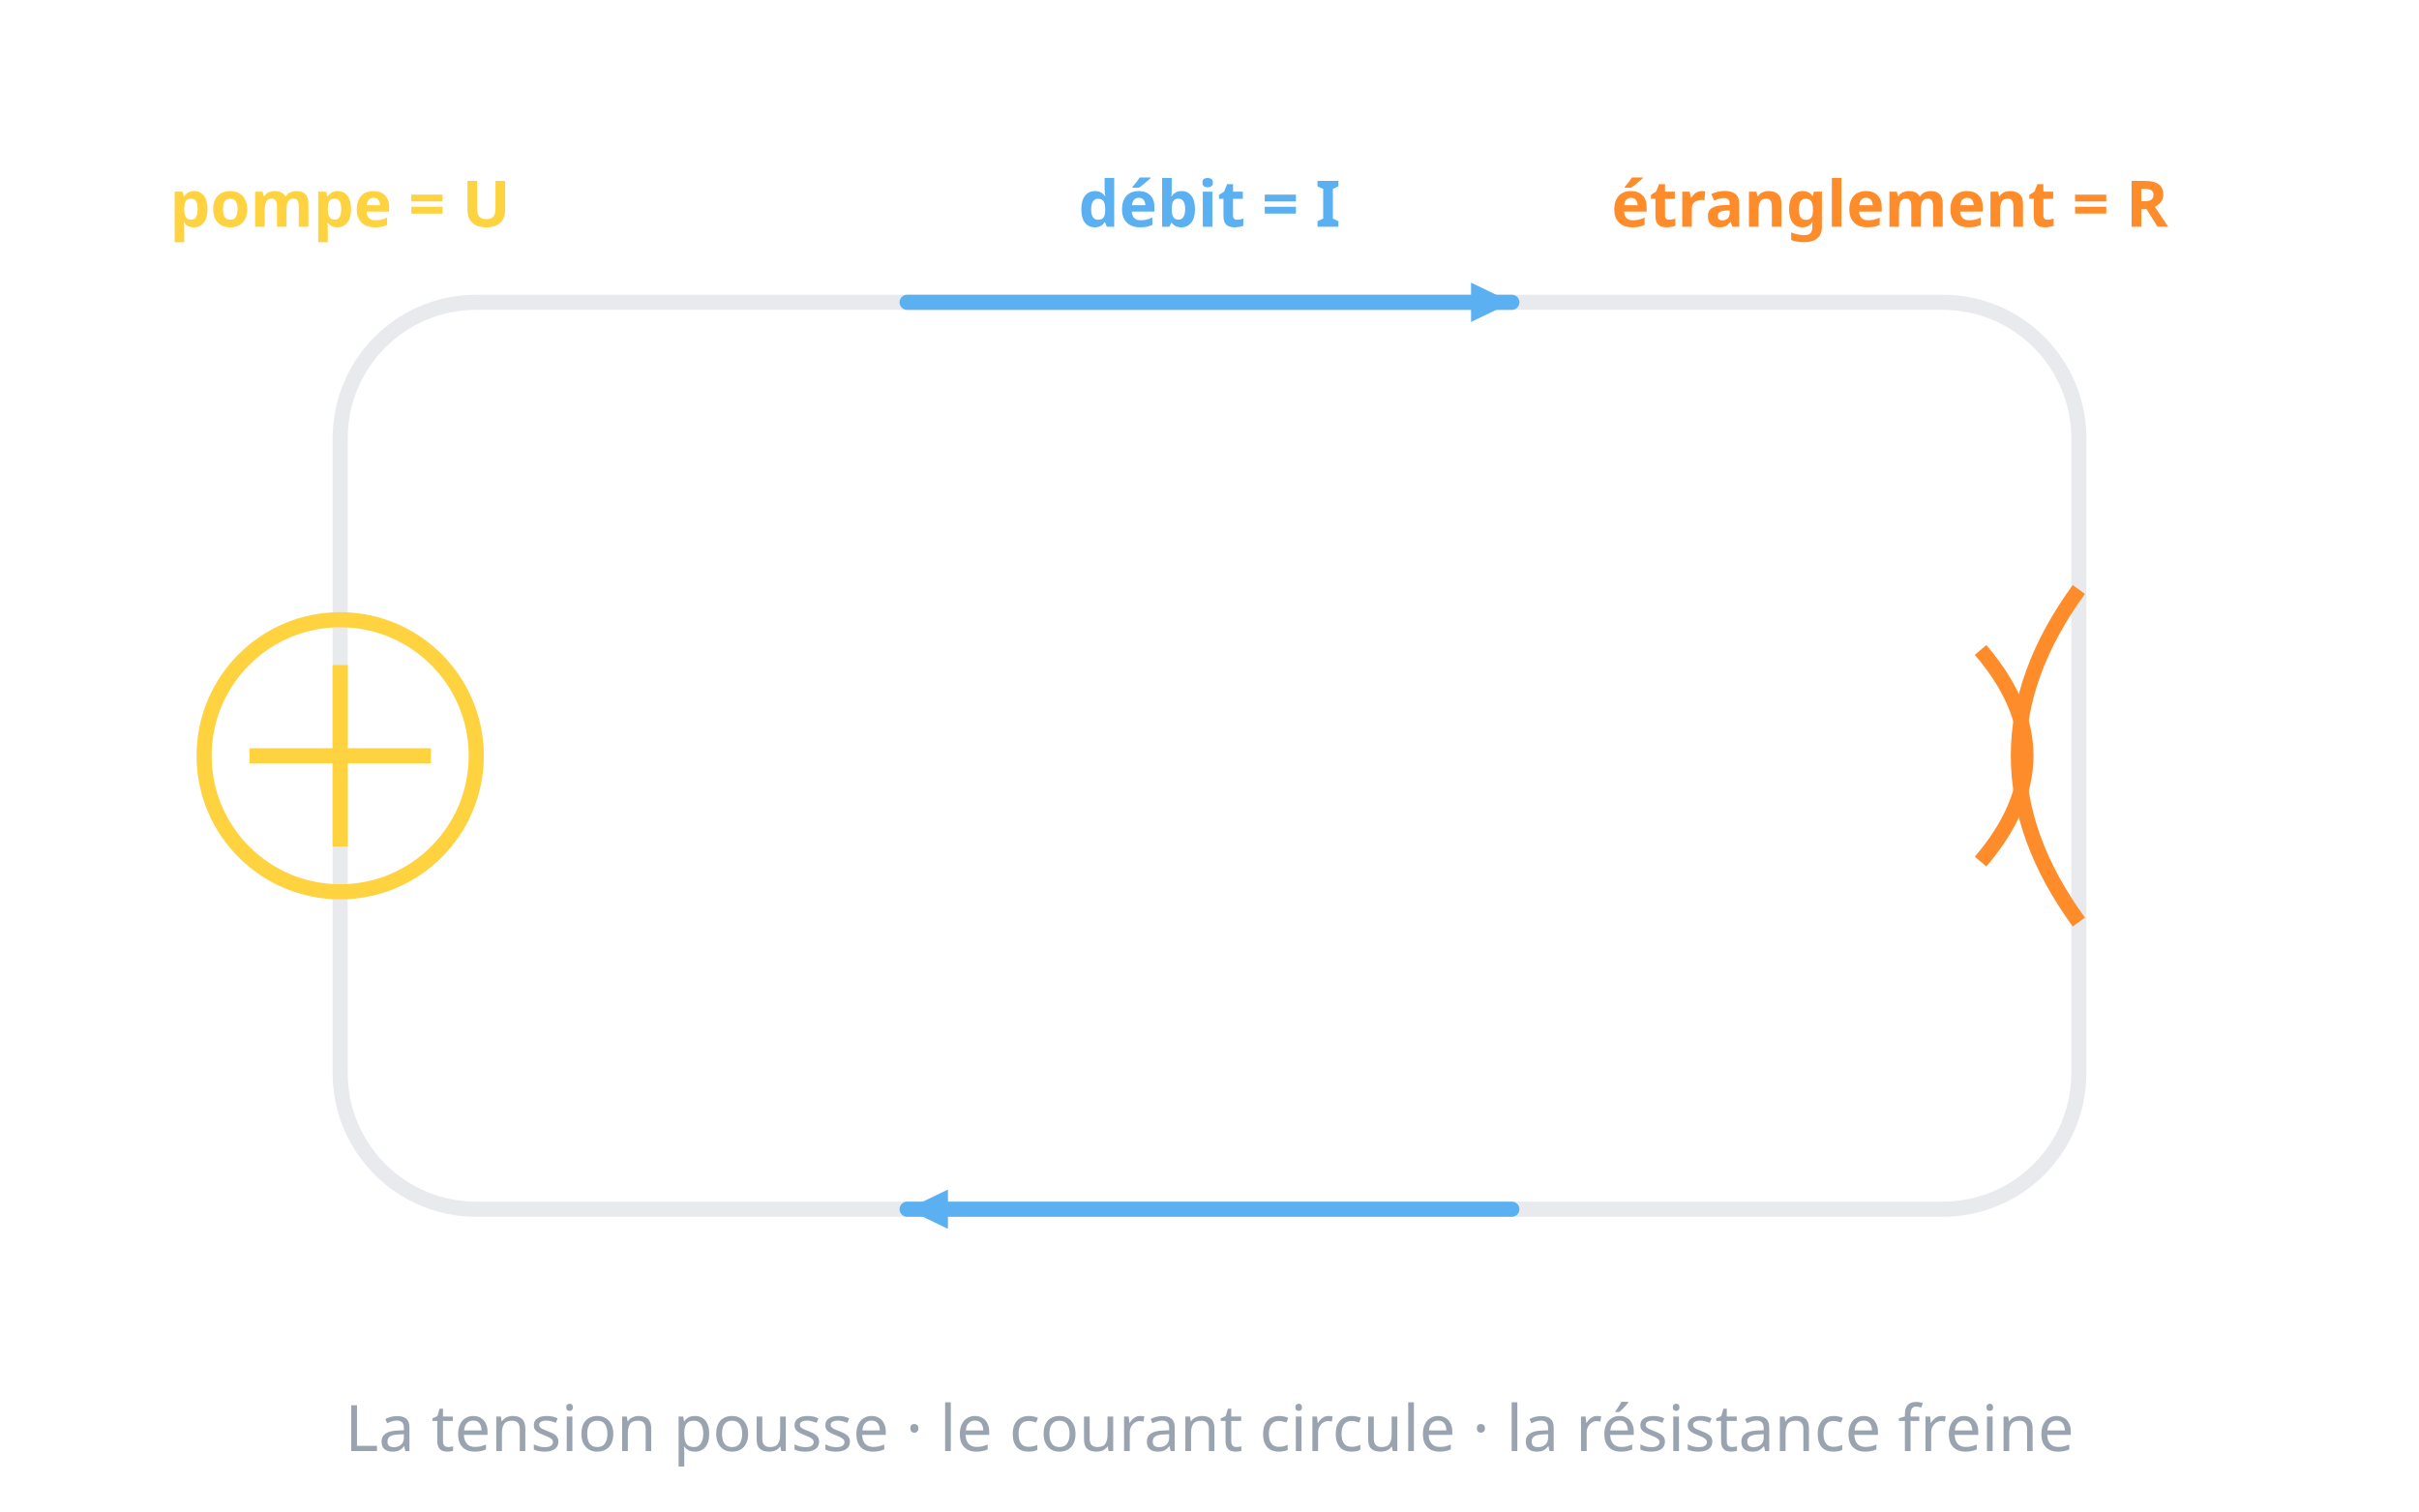
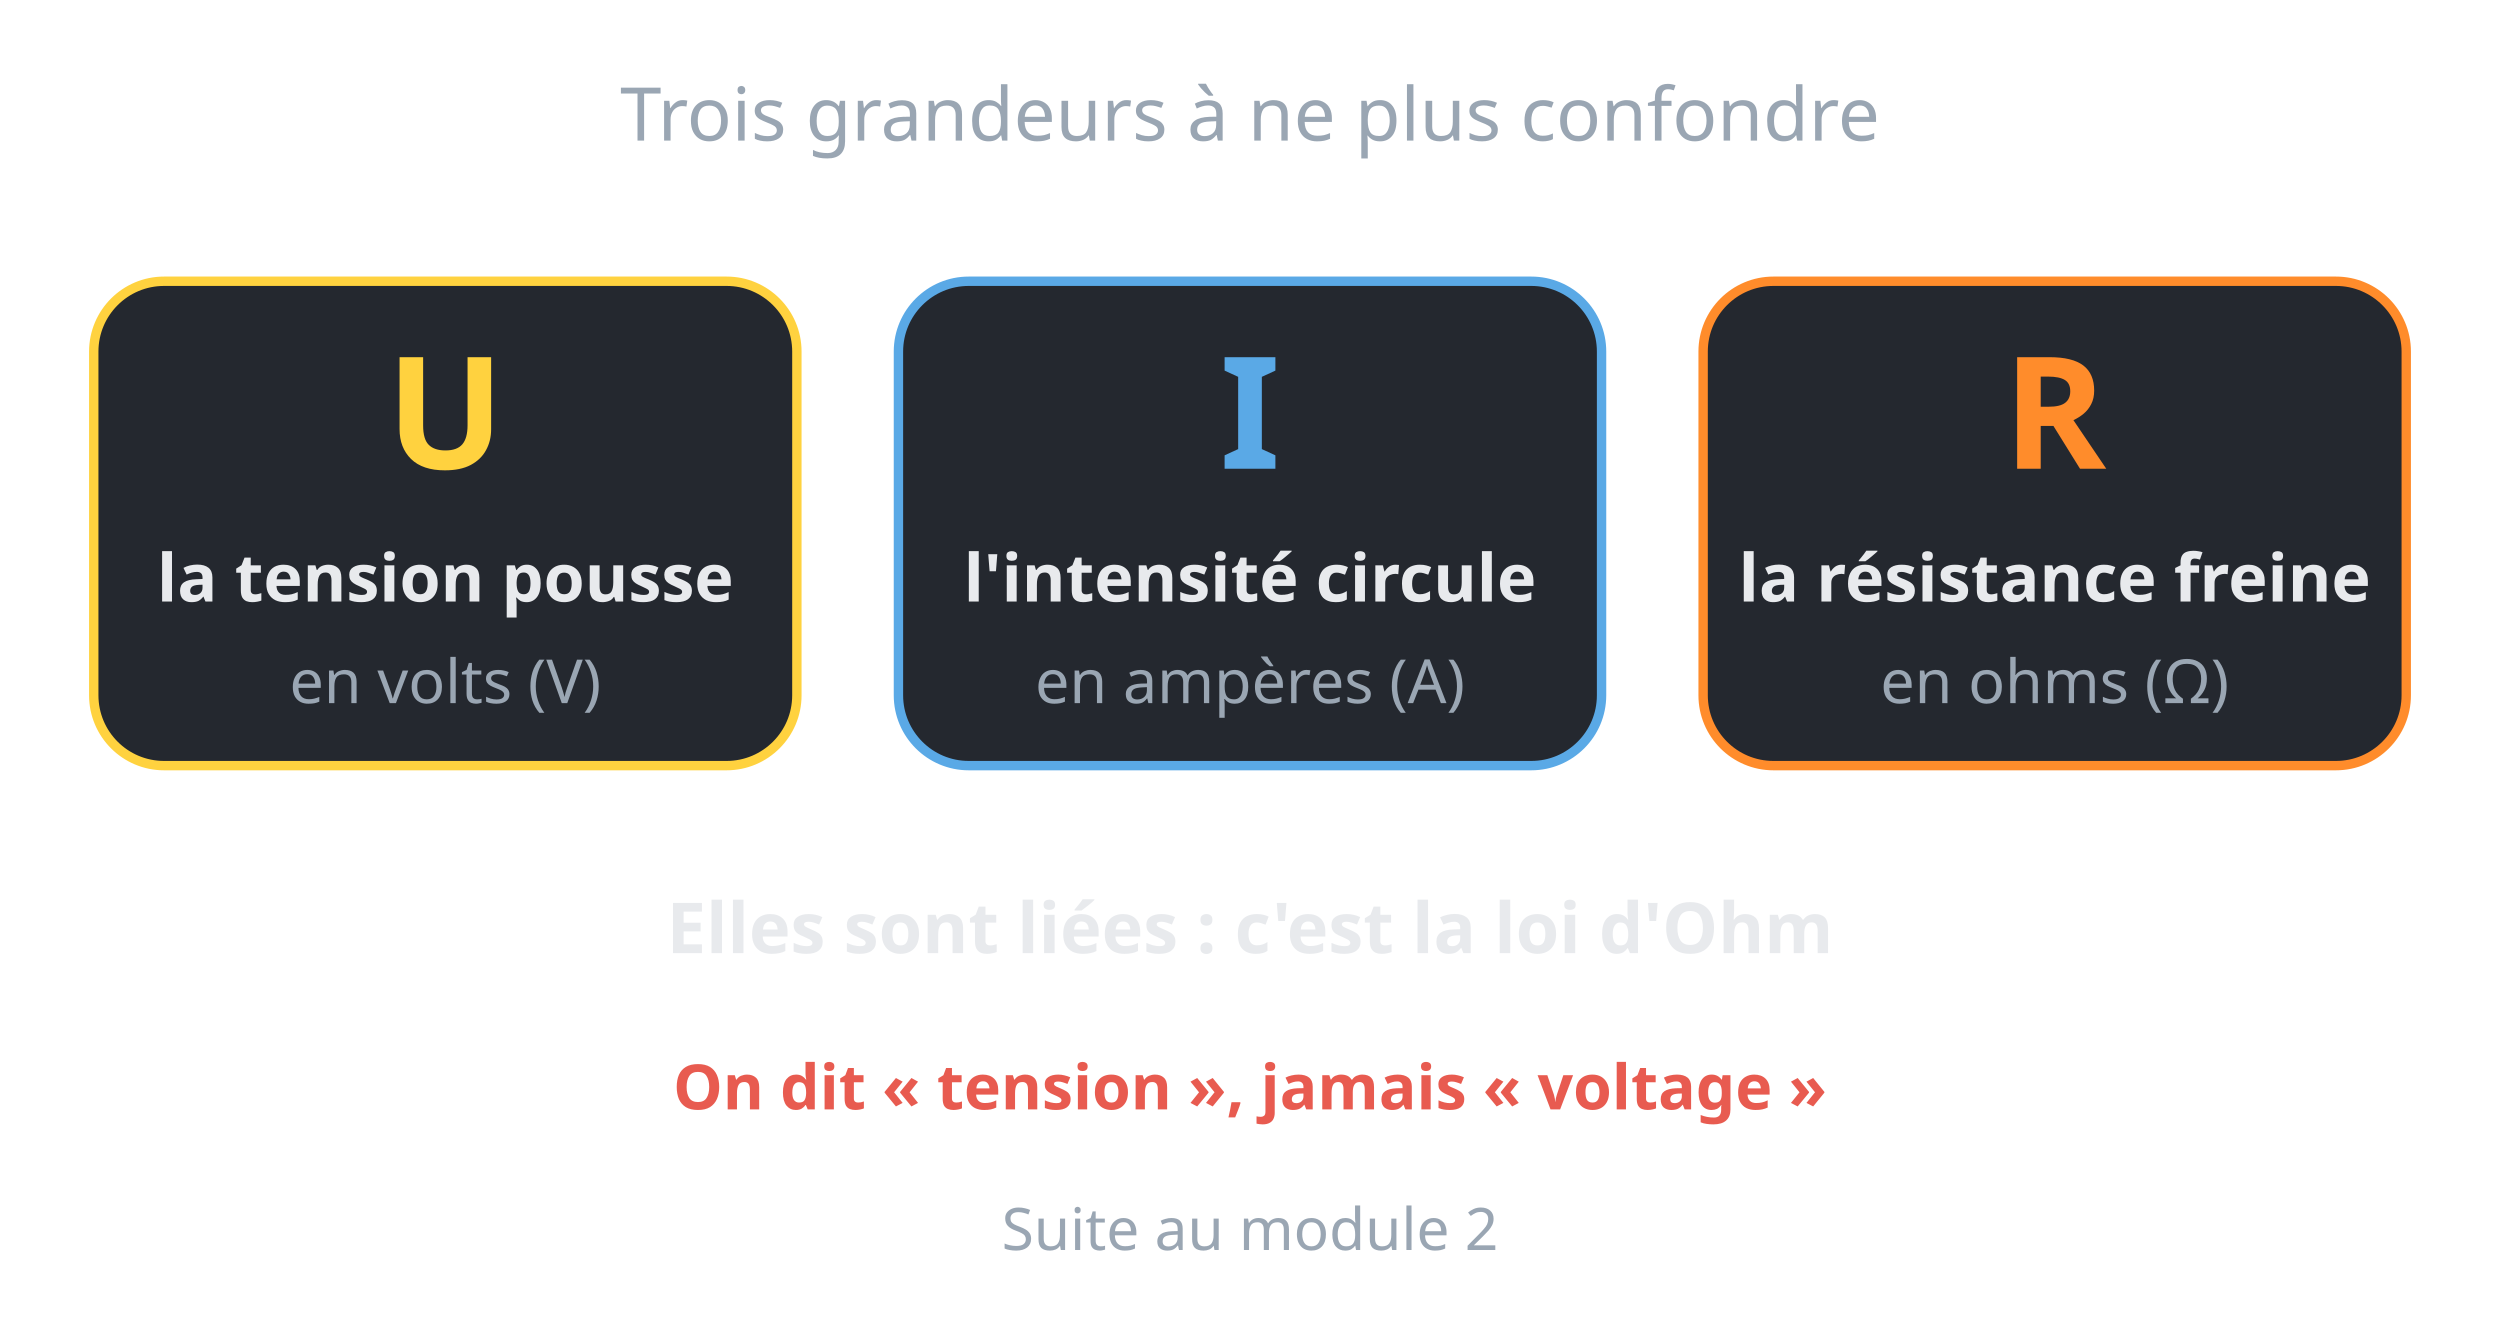
- <svg xmlns="http://www.w3.org/2000/svg" viewBox="0 0 320 200" font-family="'Segoe UI',system-ui,sans-serif">
-   <rect x="45" y="40" width="230" height="120" rx="18" fill="none" stroke="#e8eaed" stroke-width="2" />
-   <circle cx="45" cy="100" r="18" fill="none" stroke="#ffd23f" stroke-width="2" />
-   <line x1="45" y1="88" x2="45" y2="112" stroke="#ffd23f" stroke-width="2" />
-   <line x1="33" y1="100" x2="57" y2="100" stroke="#ffd23f" stroke-width="2" />
-   <text x="45" y="30" text-anchor="middle" font-size="8.5" fill="#ffd23f" font-weight="bold">pompe = U</text>
-   <line x1="120" y1="40" x2="200" y2="40" stroke="#5ab0f0" stroke-width="2" stroke-linecap="round" />
-   <polygon points="200,40 194.6,42.6 194.6,37.4" fill="#5ab0f0" />
-   <text x="160" y="30" text-anchor="middle" font-size="8.5" fill="#5ab0f0" font-weight="bold">débit = I</text>
-   <path d="M275 78 q-16 22 0 44" fill="none" stroke="#ff8c2b" stroke-width="2" />
-   <path d="M262 86 q12 14 0 28" fill="none" stroke="#ff8c2b" stroke-width="2" />
-   <text x="250" y="30" text-anchor="middle" font-size="8.5" fill="#ff8c2b" font-weight="bold">étranglement = R</text>
-   <line x1="200" y1="160" x2="120" y2="160" stroke="#5ab0f0" stroke-width="2" stroke-linecap="round" />
-   <polygon points="120,160 125.4,157.4 125.4,162.6" fill="#5ab0f0" />
-   <text x="160" y="192" text-anchor="middle" font-size="8.5" fill="#9aa3b0">La tension pousse · le courant circule · la résistance freine</text>
+ <svg xmlns="http://www.w3.org/2000/svg" viewBox="0 0 320 170" font-family="'Segoe UI',system-ui,sans-serif" role="img" aria-label="Les trois grandeurs : U la tension pousse, en volts ; I l'intensité circule, en ampères ; R la résistance freine, en ohms">
+   <text x="160" y="18" text-anchor="middle" font-size="9.5" fill="#9aa6b3" font-weight="normal">Trois grandeurs à ne plus confondre</text>
+   <rect x="12" y="36" width="90" height="62" rx="9" fill="#24282f" stroke="#ffd23f" stroke-width="1.2" />
+   <text x="57" y="60" text-anchor="middle" font-size="20" fill="#ffd23f" font-weight="bold">U</text>
+   <text x="57" y="77" text-anchor="middle" font-size="8.5" fill="#e8eaed" font-weight="bold">la tension pousse</text>
+   <text x="57" y="90" text-anchor="middle" font-size="7.8" fill="#9aa6b3" font-weight="normal">en volts (V)</text>
+   <rect x="115" y="36" width="90" height="62" rx="9" fill="#24282f" stroke="#5aa9e6" stroke-width="1.2" />
+   <text x="160" y="60" text-anchor="middle" font-size="20" fill="#5aa9e6" font-weight="bold">I</text>
+   <text x="160" y="77" text-anchor="middle" font-size="8.5" fill="#e8eaed" font-weight="bold">l'intensité circule</text>
+   <text x="160" y="90" text-anchor="middle" font-size="7.8" fill="#9aa6b3" font-weight="normal">en ampères (A)</text>
+   <rect x="218" y="36" width="90" height="62" rx="9" fill="#24282f" stroke="#ff8c2b" stroke-width="1.2" />
+   <text x="263" y="60" text-anchor="middle" font-size="20" fill="#ff8c2b" font-weight="bold">R</text>
+   <text x="263" y="77" text-anchor="middle" font-size="8.5" fill="#e8eaed" font-weight="bold">la résistance freine</text>
+   <text x="263" y="90" text-anchor="middle" font-size="7.8" fill="#9aa6b3" font-weight="normal">en ohms (Ω)</text>
+   <text x="160" y="122" text-anchor="middle" font-size="9" fill="#e8eaed" font-weight="bold">Elles sont liées : c'est la loi d'Ohm</text>
+   <text x="160" y="142" text-anchor="middle" font-size="8" fill="#e85b50" font-weight="bold">On dit « tension », jamais « voltage »</text>
+   <text x="160" y="160" text-anchor="middle" font-size="7.5" fill="#9aa6b3" font-weight="normal">Suite au module 2</text>
</svg>
